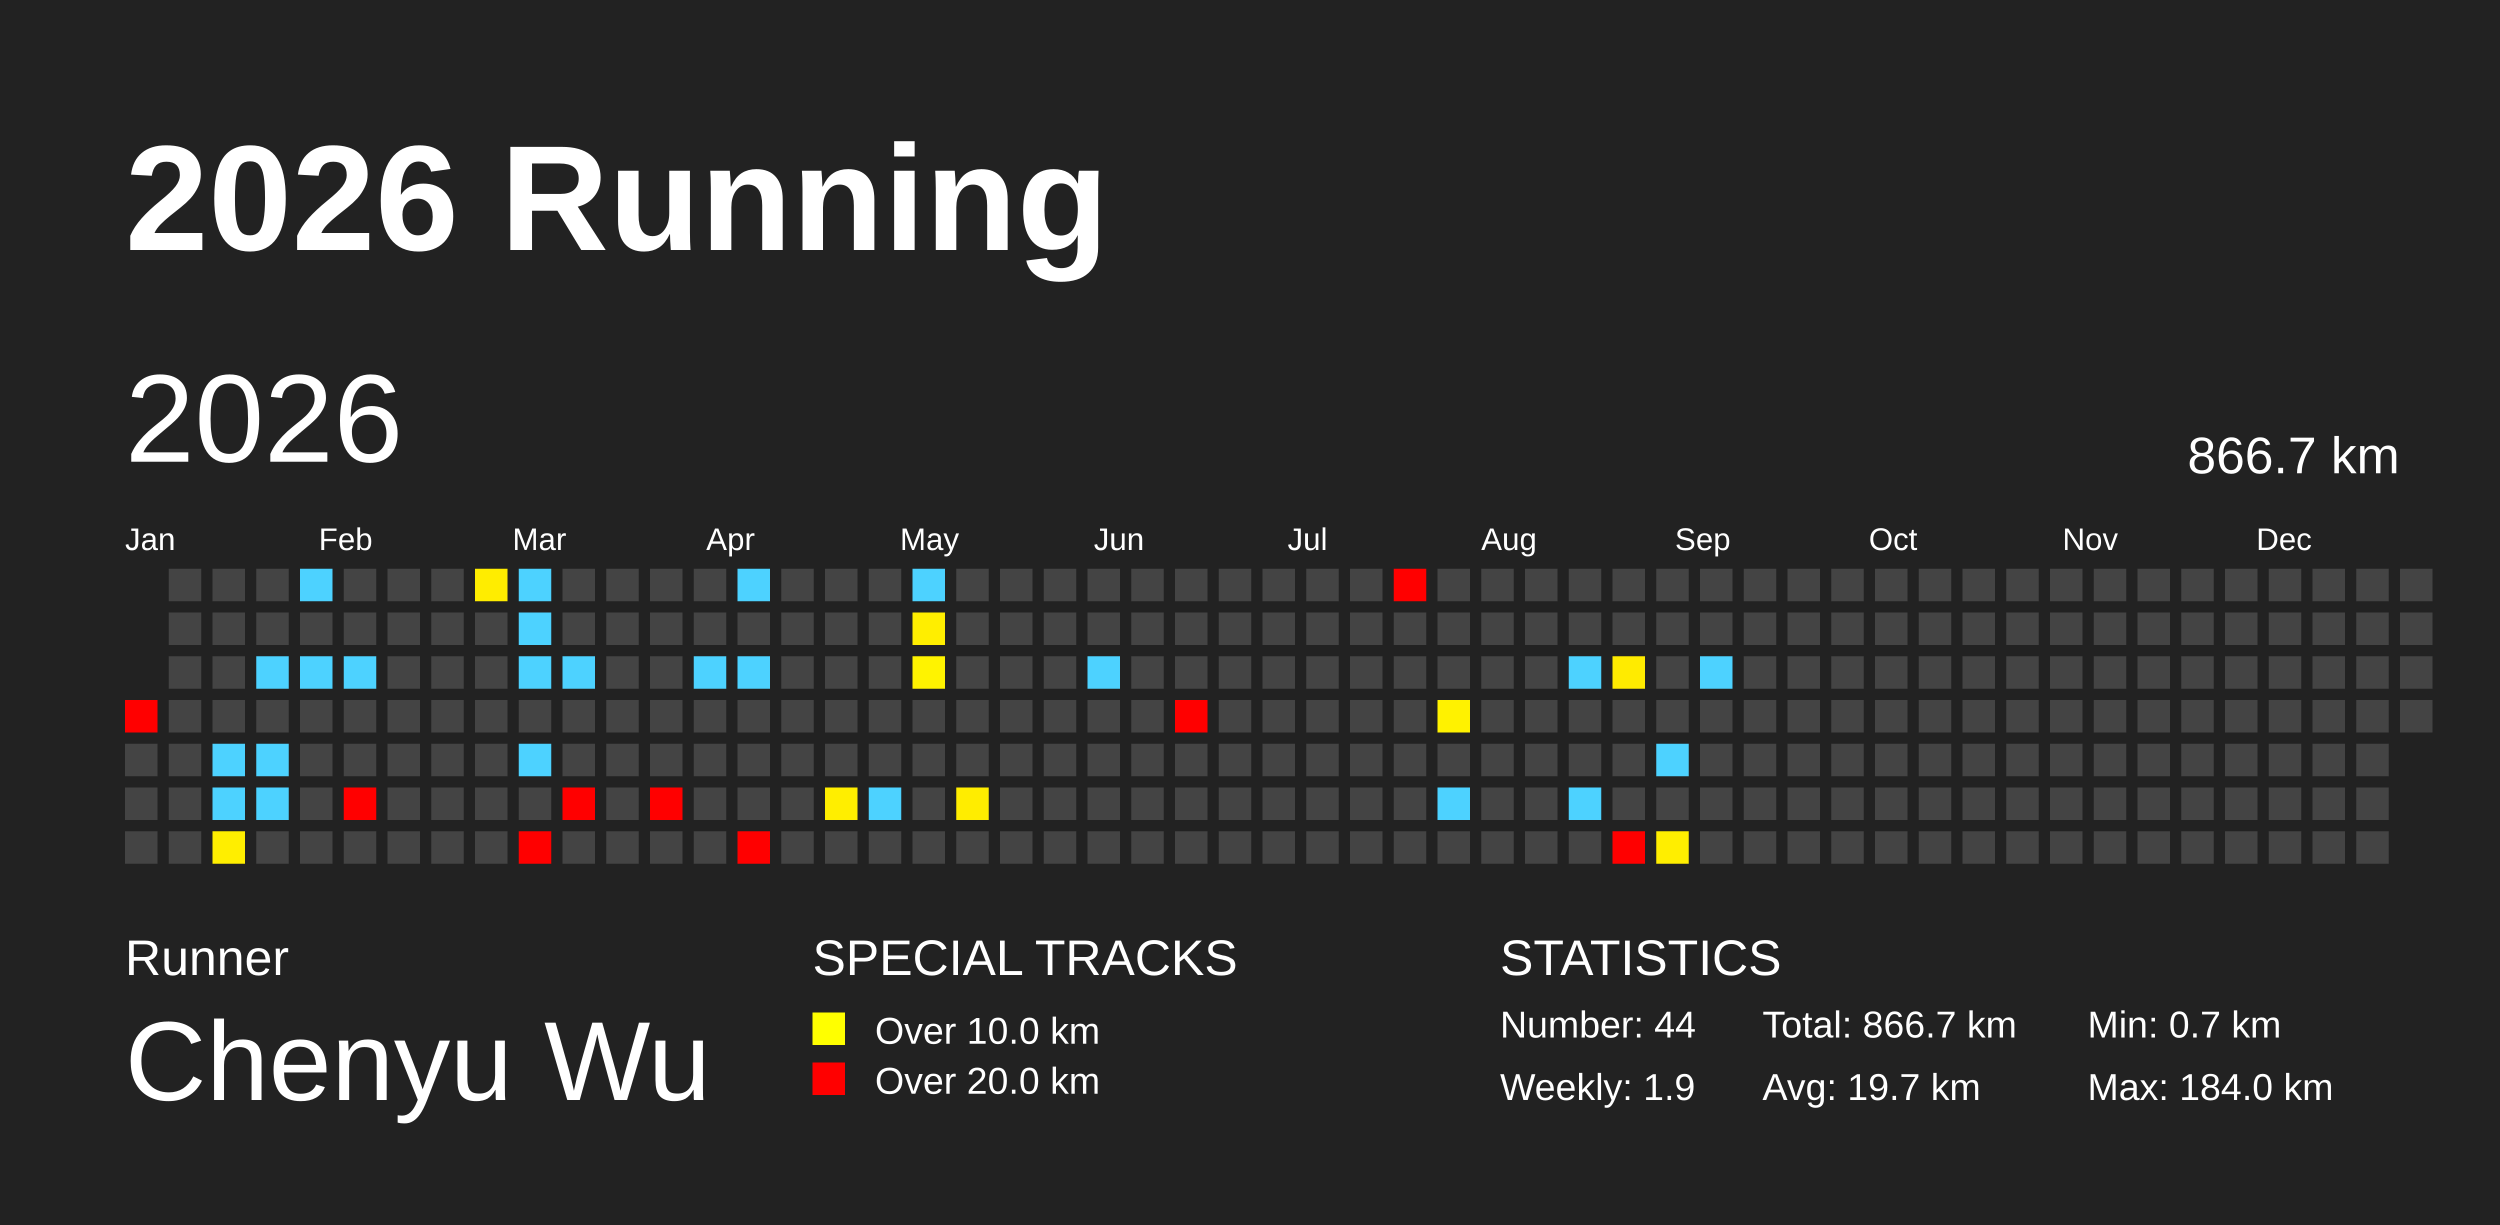
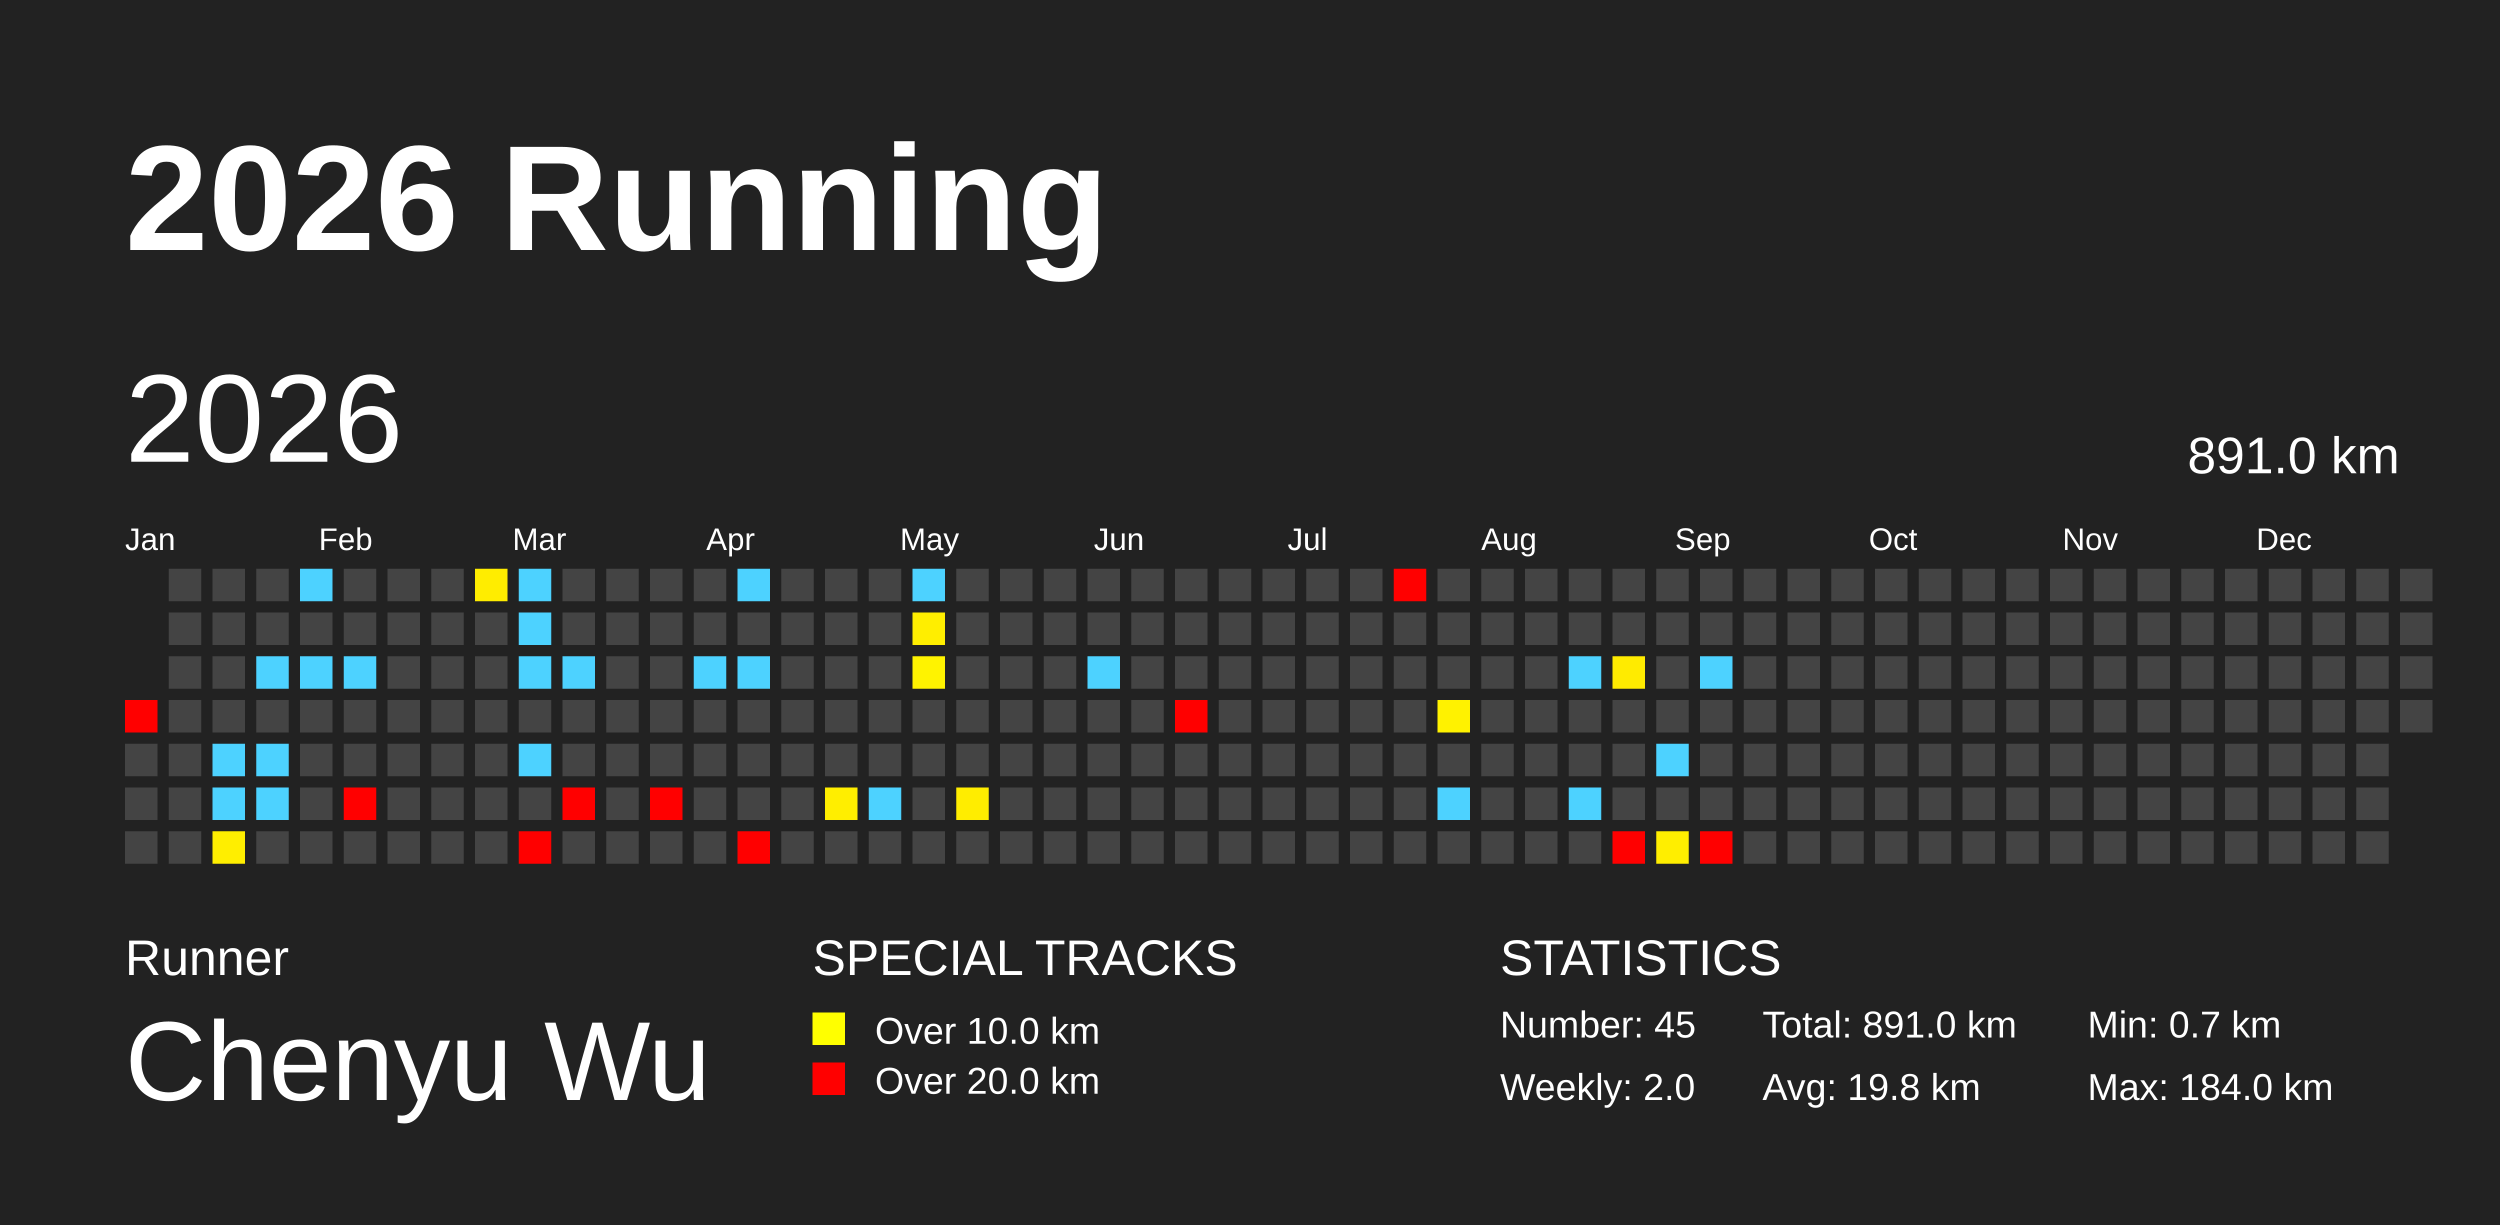
<svg xmlns="http://www.w3.org/2000/svg" baseProfile="full" height="98mm" version="1.1" viewBox="0,0,200,98" width="200mm">
  <defs />
  <rect fill="#222222" height="98" width="200" x="0" y="0" />
  <text fill="#FFFFFF" style="font-size:12px; font-family:Arial; font-weight:bold;" x="10" y="20">2026 Running</text>
  <text fill="#FFFFFF" style="font-size:4px; font-family:Arial" x="10" y="78">Runner</text>
  <text fill="#FFFFFF" style="font-size:9px; font-family:Arial" x="10" y="88">Chenyu Wu</text>
  <text fill="#FFFFFF" style="font-size:4px; font-family:Arial" x="65" y="78">SPECIAL TRACKS</text>
  <rect fill="yellow" height="2.6" width="2.6" x="65" y="81" />
  <text fill="#FFFFFF" style="font-size:3px; font-family:Arial" x="70" y="83.5">Over 10.0 km</text>
  <rect fill="red" height="2.6" width="2.6" x="65" y="85" />
  <text fill="#FFFFFF" style="font-size:3px; font-family:Arial" x="70" y="87.5">Over 20.0 km</text>
  <text fill="#FFFFFF" style="font-size:4px; font-family:Arial" x="120" y="78">STATISTICS</text>
-   <text fill="#FFFFFF" style="font-size:3px; font-family:Arial" x="120" y="83">Number: 44</text>
-   <text fill="#FFFFFF" style="font-size:3px; font-family:Arial" x="120" y="88">Weekly: 1.9</text>
-   <text fill="#FFFFFF" style="font-size:3px; font-family:Arial" x="141" y="83">Total: 866.7 km</text>
-   <text fill="#FFFFFF" style="font-size:3px; font-family:Arial" x="141" y="88">Avg: 19.7 km</text>
+   <text fill="#FFFFFF" style="font-size:3px; font-family:Arial" x="120" y="83">Number: 45</text>
+   <text fill="#FFFFFF" style="font-size:3px; font-family:Arial" x="120" y="88">Weekly: 2.0</text>
+   <text fill="#FFFFFF" style="font-size:3px; font-family:Arial" x="141" y="83">Total: 891.0 km</text>
+   <text fill="#FFFFFF" style="font-size:3px; font-family:Arial" x="141" y="88">Avg: 19.8 km</text>
  <text fill="#FFFFFF" style="font-size:3px; font-family:Arial" x="167" y="83">Min: 0.7 km</text>
  <text fill="#FFFFFF" style="font-size:3px; font-family:Arial" x="167" y="88">Max: 184.0 km</text>
  <text dominant-baseline="hanging" fill="#FFFFFF" style="font-size:10.0px; font-family:Arial;" x="10" y="30">2026</text>
-   <text dominant-baseline="hanging" fill="#FFFFFF" style="font-size:4.125px; font-family:Arial;" x="175" y="35">866.7 km</text>
+   <text dominant-baseline="hanging" fill="#FFFFFF" style="font-size:4.125px; font-family:Arial;" x="175" y="35">891.0 km</text>
  <text fill="#FFFFFF" style="font-size:2.5px; font-family:Arial" x="10.0" y="44">Jan</text>
  <text fill="#FFFFFF" style="font-size:2.5px; font-family:Arial" x="25.5" y="44">Feb</text>
  <text fill="#FFFFFF" style="font-size:2.5px; font-family:Arial" x="41.0" y="44">Mar</text>
  <text fill="#FFFFFF" style="font-size:2.5px; font-family:Arial" x="56.5" y="44">Apr</text>
  <text fill="#FFFFFF" style="font-size:2.5px; font-family:Arial" x="72.0" y="44">May</text>
  <text fill="#FFFFFF" style="font-size:2.5px; font-family:Arial" x="87.5" y="44">Jun</text>
  <text fill="#FFFFFF" style="font-size:2.5px; font-family:Arial" x="103.0" y="44">Jul</text>
  <text fill="#FFFFFF" style="font-size:2.5px; font-family:Arial" x="118.5" y="44">Aug</text>
  <text fill="#FFFFFF" style="font-size:2.5px; font-family:Arial" x="134.0" y="44">Sep</text>
  <text fill="#FFFFFF" style="font-size:2.5px; font-family:Arial" x="149.5" y="44">Oct</text>
  <text fill="#FFFFFF" style="font-size:2.5px; font-family:Arial" x="165.0" y="44">Nov</text>
  <text fill="#FFFFFF" style="font-size:2.5px; font-family:Arial" x="180.5" y="44">Dec</text>
  <rect fill="red" height="2.6" width="2.6" x="10.0" y="56.0" />
  <rect fill="#444444" height="2.6" width="2.6" x="10.0" y="59.5" />
  <rect fill="#444444" height="2.6" width="2.6" x="10.0" y="63.0" />
  <rect fill="#444444" height="2.6" width="2.6" x="10.0" y="66.5" />
  <rect fill="#444444" height="2.6" width="2.6" x="13.5" y="45.5" />
  <rect fill="#444444" height="2.6" width="2.6" x="13.5" y="49.0" />
  <rect fill="#444444" height="2.6" width="2.6" x="13.5" y="52.5" />
  <rect fill="#444444" height="2.6" width="2.6" x="13.5" y="56.0" />
  <rect fill="#444444" height="2.6" width="2.6" x="13.5" y="59.5" />
  <rect fill="#444444" height="2.6" width="2.6" x="13.5" y="63.0" />
  <rect fill="#444444" height="2.6" width="2.6" x="13.5" y="66.5" />
  <rect fill="#444444" height="2.6" width="2.6" x="17.0" y="45.5" />
  <rect fill="#444444" height="2.6" width="2.6" x="17.0" y="49.0" />
  <rect fill="#444444" height="2.6" width="2.6" x="17.0" y="52.5" />
  <rect fill="#444444" height="2.6" width="2.6" x="17.0" y="56.0" />
  <rect fill="#4dd2ff" height="2.6" width="2.6" x="17.0" y="59.5" />
  <rect fill="#4dd2ff" height="2.6" width="2.6" x="17.0" y="63.0" />
  <rect fill="#ffee00" height="2.6" width="2.6" x="17.0" y="66.5" />
  <rect fill="#444444" height="2.6" width="2.6" x="20.5" y="45.5" />
  <rect fill="#444444" height="2.6" width="2.6" x="20.5" y="49.0" />
  <rect fill="#4dd2ff" height="2.6" width="2.6" x="20.5" y="52.5" />
  <rect fill="#444444" height="2.6" width="2.6" x="20.5" y="56.0" />
  <rect fill="#4dd2ff" height="2.6" width="2.6" x="20.5" y="59.5" />
  <rect fill="#4dd2ff" height="2.6" width="2.6" x="20.5" y="63.0" />
  <rect fill="#444444" height="2.6" width="2.6" x="20.5" y="66.5" />
  <rect fill="#4dd2ff" height="2.6" width="2.6" x="24.0" y="45.5" />
  <rect fill="#444444" height="2.6" width="2.6" x="24.0" y="49.0" />
  <rect fill="#4dd2ff" height="2.6" width="2.6" x="24.0" y="52.5" />
  <rect fill="#444444" height="2.6" width="2.6" x="24.0" y="56.0" />
  <rect fill="#444444" height="2.6" width="2.6" x="24.0" y="59.5" />
  <rect fill="#444444" height="2.6" width="2.6" x="24.0" y="63.0" />
  <rect fill="#444444" height="2.6" width="2.6" x="24.0" y="66.5" />
  <rect fill="#444444" height="2.6" width="2.6" x="27.5" y="45.5" />
  <rect fill="#444444" height="2.6" width="2.6" x="27.5" y="49.0" />
  <rect fill="#4dd2ff" height="2.6" width="2.6" x="27.5" y="52.5" />
  <rect fill="#444444" height="2.6" width="2.6" x="27.5" y="56.0" />
  <rect fill="#444444" height="2.6" width="2.6" x="27.5" y="59.5" />
  <rect fill="red" height="2.6" width="2.6" x="27.5" y="63.0" />
  <rect fill="#444444" height="2.6" width="2.6" x="27.5" y="66.5" />
  <rect fill="#444444" height="2.6" width="2.6" x="31.0" y="45.5" />
  <rect fill="#444444" height="2.6" width="2.6" x="31.0" y="49.0" />
  <rect fill="#444444" height="2.6" width="2.6" x="31.0" y="52.5" />
  <rect fill="#444444" height="2.6" width="2.6" x="31.0" y="56.0" />
  <rect fill="#444444" height="2.6" width="2.6" x="31.0" y="59.5" />
  <rect fill="#444444" height="2.6" width="2.6" x="31.0" y="63.0" />
  <rect fill="#444444" height="2.6" width="2.6" x="31.0" y="66.5" />
  <rect fill="#444444" height="2.6" width="2.6" x="34.5" y="45.5" />
  <rect fill="#444444" height="2.6" width="2.6" x="34.5" y="49.0" />
  <rect fill="#444444" height="2.6" width="2.6" x="34.5" y="52.5" />
  <rect fill="#444444" height="2.6" width="2.6" x="34.5" y="56.0" />
  <rect fill="#444444" height="2.6" width="2.6" x="34.5" y="59.5" />
  <rect fill="#444444" height="2.6" width="2.6" x="34.5" y="63.0" />
  <rect fill="#444444" height="2.6" width="2.6" x="34.5" y="66.5" />
  <rect fill="#ffed00" height="2.6" width="2.6" x="38.0" y="45.5" />
  <rect fill="#444444" height="2.6" width="2.6" x="38.0" y="49.0" />
  <rect fill="#444444" height="2.6" width="2.6" x="38.0" y="52.5" />
  <rect fill="#444444" height="2.6" width="2.6" x="38.0" y="56.0" />
  <rect fill="#444444" height="2.6" width="2.6" x="38.0" y="59.5" />
  <rect fill="#444444" height="2.6" width="2.6" x="38.0" y="63.0" />
  <rect fill="#444444" height="2.6" width="2.6" x="38.0" y="66.5" />
  <rect fill="#4dd2ff" height="2.6" width="2.6" x="41.5" y="45.5" />
  <rect fill="#4dd2ff" height="2.6" width="2.6" x="41.5" y="49.0" />
  <rect fill="#4dd2ff" height="2.6" width="2.6" x="41.5" y="52.5" />
  <rect fill="#444444" height="2.6" width="2.6" x="41.5" y="56.0" />
  <rect fill="#4dd2ff" height="2.6" width="2.6" x="41.5" y="59.5" />
  <rect fill="#444444" height="2.6" width="2.6" x="41.5" y="63.0" />
  <rect fill="red" height="2.6" width="2.6" x="41.5" y="66.5" />
  <rect fill="#444444" height="2.6" width="2.6" x="45.0" y="45.5" />
  <rect fill="#444444" height="2.6" width="2.6" x="45.0" y="49.0" />
  <rect fill="#4dd2ff" height="2.6" width="2.6" x="45.0" y="52.5" />
  <rect fill="#444444" height="2.6" width="2.6" x="45.0" y="56.0" />
  <rect fill="#444444" height="2.6" width="2.6" x="45.0" y="59.5" />
  <rect fill="red" height="2.6" width="2.6" x="45.0" y="63.0" />
  <rect fill="#444444" height="2.6" width="2.6" x="45.0" y="66.5" />
  <rect fill="#444444" height="2.6" width="2.6" x="48.5" y="45.5" />
  <rect fill="#444444" height="2.6" width="2.6" x="48.5" y="49.0" />
  <rect fill="#444444" height="2.6" width="2.6" x="48.5" y="52.5" />
  <rect fill="#444444" height="2.6" width="2.6" x="48.5" y="56.0" />
  <rect fill="#444444" height="2.6" width="2.6" x="48.5" y="59.5" />
  <rect fill="#444444" height="2.6" width="2.6" x="48.5" y="63.0" />
  <rect fill="#444444" height="2.6" width="2.6" x="48.5" y="66.5" />
  <rect fill="#444444" height="2.6" width="2.6" x="52.0" y="45.5" />
  <rect fill="#444444" height="2.6" width="2.6" x="52.0" y="49.0" />
  <rect fill="#444444" height="2.6" width="2.6" x="52.0" y="52.5" />
  <rect fill="#444444" height="2.6" width="2.6" x="52.0" y="56.0" />
  <rect fill="#444444" height="2.6" width="2.6" x="52.0" y="59.5" />
  <rect fill="red" height="2.6" width="2.6" x="52.0" y="63.0" />
  <rect fill="#444444" height="2.6" width="2.6" x="52.0" y="66.5" />
  <rect fill="#444444" height="2.6" width="2.6" x="55.5" y="45.5" />
  <rect fill="#444444" height="2.6" width="2.6" x="55.5" y="49.0" />
  <rect fill="#4dd2ff" height="2.6" width="2.6" x="55.5" y="52.5" />
  <rect fill="#444444" height="2.6" width="2.6" x="55.5" y="56.0" />
  <rect fill="#444444" height="2.6" width="2.6" x="55.5" y="59.5" />
  <rect fill="#444444" height="2.6" width="2.6" x="55.5" y="63.0" />
  <rect fill="#444444" height="2.6" width="2.6" x="55.5" y="66.5" />
  <rect fill="#4dd2ff" height="2.6" width="2.6" x="59.0" y="45.5" />
  <rect fill="#444444" height="2.6" width="2.6" x="59.0" y="49.0" />
  <rect fill="#4dd2ff" height="2.6" width="2.6" x="59.0" y="52.5" />
  <rect fill="#444444" height="2.6" width="2.6" x="59.0" y="56.0" />
  <rect fill="#444444" height="2.6" width="2.6" x="59.0" y="59.5" />
  <rect fill="#444444" height="2.6" width="2.6" x="59.0" y="63.0" />
  <rect fill="red" height="2.6" width="2.6" x="59.0" y="66.5" />
  <rect fill="#444444" height="2.6" width="2.6" x="62.5" y="45.5" />
  <rect fill="#444444" height="2.6" width="2.6" x="62.5" y="49.0" />
  <rect fill="#444444" height="2.6" width="2.6" x="62.5" y="52.5" />
  <rect fill="#444444" height="2.6" width="2.6" x="62.5" y="56.0" />
  <rect fill="#444444" height="2.6" width="2.6" x="62.5" y="59.5" />
  <rect fill="#444444" height="2.6" width="2.6" x="62.5" y="63.0" />
  <rect fill="#444444" height="2.6" width="2.6" x="62.5" y="66.5" />
  <rect fill="#444444" height="2.6" width="2.6" x="66.0" y="45.5" />
  <rect fill="#444444" height="2.6" width="2.6" x="66.0" y="49.0" />
  <rect fill="#444444" height="2.6" width="2.6" x="66.0" y="52.5" />
  <rect fill="#444444" height="2.6" width="2.6" x="66.0" y="56.0" />
  <rect fill="#444444" height="2.6" width="2.6" x="66.0" y="59.5" />
  <rect fill="#ffee00" height="2.6" width="2.6" x="66.0" y="63.0" />
  <rect fill="#444444" height="2.6" width="2.6" x="66.0" y="66.5" />
  <rect fill="#444444" height="2.6" width="2.6" x="69.5" y="45.5" />
  <rect fill="#444444" height="2.6" width="2.6" x="69.5" y="49.0" />
  <rect fill="#444444" height="2.6" width="2.6" x="69.5" y="52.5" />
  <rect fill="#444444" height="2.6" width="2.6" x="69.5" y="56.0" />
  <rect fill="#444444" height="2.6" width="2.6" x="69.5" y="59.5" />
  <rect fill="#4dd2ff" height="2.6" width="2.6" x="69.5" y="63.0" />
  <rect fill="#444444" height="2.6" width="2.6" x="69.5" y="66.5" />
  <rect fill="#4dd2ff" height="2.6" width="2.6" x="73.0" y="45.5" />
  <rect fill="#ffee00" height="2.6" width="2.6" x="73.0" y="49.0" />
  <rect fill="#fff300" height="2.6" width="2.6" x="73.0" y="52.5" />
  <rect fill="#444444" height="2.6" width="2.6" x="73.0" y="56.0" />
  <rect fill="#444444" height="2.6" width="2.6" x="73.0" y="59.5" />
  <rect fill="#444444" height="2.6" width="2.6" x="73.0" y="63.0" />
  <rect fill="#444444" height="2.6" width="2.6" x="73.0" y="66.5" />
  <rect fill="#444444" height="2.6" width="2.6" x="76.5" y="45.5" />
  <rect fill="#444444" height="2.6" width="2.6" x="76.5" y="49.0" />
  <rect fill="#444444" height="2.6" width="2.6" x="76.5" y="52.5" />
  <rect fill="#444444" height="2.6" width="2.6" x="76.5" y="56.0" />
  <rect fill="#444444" height="2.6" width="2.6" x="76.5" y="59.5" />
  <rect fill="#ffed00" height="2.6" width="2.6" x="76.5" y="63.0" />
  <rect fill="#444444" height="2.6" width="2.6" x="76.5" y="66.5" />
  <rect fill="#444444" height="2.6" width="2.6" x="80.0" y="45.5" />
  <rect fill="#444444" height="2.6" width="2.6" x="80.0" y="49.0" />
  <rect fill="#444444" height="2.6" width="2.6" x="80.0" y="52.5" />
  <rect fill="#444444" height="2.6" width="2.6" x="80.0" y="56.0" />
  <rect fill="#444444" height="2.6" width="2.6" x="80.0" y="59.5" />
  <rect fill="#444444" height="2.6" width="2.6" x="80.0" y="63.0" />
  <rect fill="#444444" height="2.6" width="2.6" x="80.0" y="66.5" />
  <rect fill="#444444" height="2.6" width="2.6" x="83.5" y="45.5" />
  <rect fill="#444444" height="2.6" width="2.6" x="83.5" y="49.0" />
  <rect fill="#444444" height="2.6" width="2.6" x="83.5" y="52.5" />
  <rect fill="#444444" height="2.6" width="2.6" x="83.5" y="56.0" />
  <rect fill="#444444" height="2.6" width="2.6" x="83.5" y="59.5" />
  <rect fill="#444444" height="2.6" width="2.6" x="83.5" y="63.0" />
  <rect fill="#444444" height="2.6" width="2.6" x="83.5" y="66.5" />
  <rect fill="#444444" height="2.6" width="2.6" x="87.0" y="45.5" />
  <rect fill="#444444" height="2.6" width="2.6" x="87.0" y="49.0" />
  <rect fill="#4dd2ff" height="2.6" width="2.6" x="87.0" y="52.5" />
  <rect fill="#444444" height="2.6" width="2.6" x="87.0" y="56.0" />
  <rect fill="#444444" height="2.6" width="2.6" x="87.0" y="59.5" />
  <rect fill="#444444" height="2.6" width="2.6" x="87.0" y="63.0" />
  <rect fill="#444444" height="2.6" width="2.6" x="87.0" y="66.5" />
  <rect fill="#444444" height="2.6" width="2.6" x="90.5" y="45.5" />
  <rect fill="#444444" height="2.6" width="2.6" x="90.5" y="49.0" />
  <rect fill="#444444" height="2.6" width="2.6" x="90.5" y="52.5" />
  <rect fill="#444444" height="2.6" width="2.6" x="90.5" y="56.0" />
  <rect fill="#444444" height="2.6" width="2.6" x="90.5" y="59.5" />
  <rect fill="#444444" height="2.6" width="2.6" x="90.5" y="63.0" />
  <rect fill="#444444" height="2.6" width="2.6" x="90.5" y="66.5" />
  <rect fill="#444444" height="2.6" width="2.6" x="94.0" y="45.5" />
  <rect fill="#444444" height="2.6" width="2.6" x="94.0" y="49.0" />
  <rect fill="#444444" height="2.6" width="2.6" x="94.0" y="52.5" />
  <rect fill="red" height="2.6" width="2.6" x="94.0" y="56.0" />
  <rect fill="#444444" height="2.6" width="2.6" x="94.0" y="59.5" />
  <rect fill="#444444" height="2.6" width="2.6" x="94.0" y="63.0" />
  <rect fill="#444444" height="2.6" width="2.6" x="94.0" y="66.5" />
  <rect fill="#444444" height="2.6" width="2.6" x="97.5" y="45.5" />
  <rect fill="#444444" height="2.6" width="2.6" x="97.5" y="49.0" />
  <rect fill="#444444" height="2.6" width="2.6" x="97.5" y="52.5" />
  <rect fill="#444444" height="2.6" width="2.6" x="97.5" y="56.0" />
  <rect fill="#444444" height="2.6" width="2.6" x="97.5" y="59.5" />
  <rect fill="#444444" height="2.6" width="2.6" x="97.5" y="63.0" />
  <rect fill="#444444" height="2.6" width="2.6" x="97.5" y="66.5" />
  <rect fill="#444444" height="2.6" width="2.6" x="101.0" y="45.5" />
  <rect fill="#444444" height="2.6" width="2.6" x="101.0" y="49.0" />
  <rect fill="#444444" height="2.6" width="2.6" x="101.0" y="52.5" />
  <rect fill="#444444" height="2.6" width="2.6" x="101.0" y="56.0" />
  <rect fill="#444444" height="2.6" width="2.6" x="101.0" y="59.5" />
  <rect fill="#444444" height="2.6" width="2.6" x="101.0" y="63.0" />
  <rect fill="#444444" height="2.6" width="2.6" x="101.0" y="66.5" />
  <rect fill="#444444" height="2.6" width="2.6" x="104.5" y="45.5" />
  <rect fill="#444444" height="2.6" width="2.6" x="104.5" y="49.0" />
  <rect fill="#444444" height="2.6" width="2.6" x="104.5" y="52.5" />
  <rect fill="#444444" height="2.6" width="2.6" x="104.5" y="56.0" />
  <rect fill="#444444" height="2.6" width="2.6" x="104.5" y="59.5" />
  <rect fill="#444444" height="2.6" width="2.6" x="104.5" y="63.0" />
  <rect fill="#444444" height="2.6" width="2.6" x="104.5" y="66.5" />
  <rect fill="#444444" height="2.6" width="2.6" x="108.0" y="45.5" />
  <rect fill="#444444" height="2.6" width="2.6" x="108.0" y="49.0" />
  <rect fill="#444444" height="2.6" width="2.6" x="108.0" y="52.5" />
  <rect fill="#444444" height="2.6" width="2.6" x="108.0" y="56.0" />
  <rect fill="#444444" height="2.6" width="2.6" x="108.0" y="59.5" />
  <rect fill="#444444" height="2.6" width="2.6" x="108.0" y="63.0" />
  <rect fill="#444444" height="2.6" width="2.6" x="108.0" y="66.5" />
  <rect fill="red" height="2.6" width="2.6" x="111.5" y="45.5" />
  <rect fill="#444444" height="2.6" width="2.6" x="111.5" y="49.0" />
  <rect fill="#444444" height="2.6" width="2.6" x="111.5" y="52.5" />
  <rect fill="#444444" height="2.6" width="2.6" x="111.5" y="56.0" />
  <rect fill="#444444" height="2.6" width="2.6" x="111.5" y="59.5" />
  <rect fill="#444444" height="2.6" width="2.6" x="111.5" y="63.0" />
  <rect fill="#444444" height="2.6" width="2.6" x="111.5" y="66.5" />
  <rect fill="#444444" height="2.6" width="2.6" x="115.0" y="45.5" />
  <rect fill="#444444" height="2.6" width="2.6" x="115.0" y="49.0" />
  <rect fill="#444444" height="2.6" width="2.6" x="115.0" y="52.5" />
  <rect fill="#fff200" height="2.6" width="2.6" x="115.0" y="56.0" />
  <rect fill="#444444" height="2.6" width="2.6" x="115.0" y="59.5" />
  <rect fill="#4dd2ff" height="2.6" width="2.6" x="115.0" y="63.0" />
  <rect fill="#444444" height="2.6" width="2.6" x="115.0" y="66.5" />
  <rect fill="#444444" height="2.6" width="2.6" x="118.5" y="45.5" />
  <rect fill="#444444" height="2.6" width="2.6" x="118.5" y="49.0" />
  <rect fill="#444444" height="2.6" width="2.6" x="118.5" y="52.5" />
  <rect fill="#444444" height="2.6" width="2.6" x="118.5" y="56.0" />
  <rect fill="#444444" height="2.6" width="2.6" x="118.5" y="59.5" />
  <rect fill="#444444" height="2.6" width="2.6" x="118.5" y="63.0" />
  <rect fill="#444444" height="2.6" width="2.6" x="118.5" y="66.5" />
  <rect fill="#444444" height="2.6" width="2.6" x="122.0" y="45.5" />
  <rect fill="#444444" height="2.6" width="2.6" x="122.0" y="49.0" />
  <rect fill="#444444" height="2.6" width="2.6" x="122.0" y="52.5" />
  <rect fill="#444444" height="2.6" width="2.6" x="122.0" y="56.0" />
  <rect fill="#444444" height="2.6" width="2.6" x="122.0" y="59.5" />
  <rect fill="#444444" height="2.6" width="2.6" x="122.0" y="63.0" />
  <rect fill="#444444" height="2.6" width="2.6" x="122.0" y="66.5" />
  <rect fill="#444444" height="2.6" width="2.6" x="125.5" y="45.5" />
  <rect fill="#444444" height="2.6" width="2.6" x="125.5" y="49.0" />
  <rect fill="#4dd2ff" height="2.6" width="2.6" x="125.5" y="52.5" />
  <rect fill="#444444" height="2.6" width="2.6" x="125.5" y="56.0" />
  <rect fill="#444444" height="2.6" width="2.6" x="125.5" y="59.5" />
  <rect fill="#4dd2ff" height="2.6" width="2.6" x="125.5" y="63.0" />
  <rect fill="#444444" height="2.6" width="2.6" x="125.5" y="66.5" />
  <rect fill="#444444" height="2.6" width="2.6" x="129.0" y="45.5" />
  <rect fill="#444444" height="2.6" width="2.6" x="129.0" y="49.0" />
  <rect fill="#ffeb00" height="2.6" width="2.6" x="129.0" y="52.5" />
  <rect fill="#444444" height="2.6" width="2.6" x="129.0" y="56.0" />
  <rect fill="#444444" height="2.6" width="2.6" x="129.0" y="59.5" />
  <rect fill="#444444" height="2.6" width="2.6" x="129.0" y="63.0" />
  <rect fill="red" height="2.6" width="2.6" x="129.0" y="66.5" />
  <rect fill="#444444" height="2.6" width="2.6" x="132.5" y="45.5" />
  <rect fill="#444444" height="2.6" width="2.6" x="132.5" y="49.0" />
  <rect fill="#444444" height="2.6" width="2.6" x="132.5" y="52.5" />
  <rect fill="#444444" height="2.6" width="2.6" x="132.5" y="56.0" />
  <rect fill="#4dd2ff" height="2.6" width="2.6" x="132.5" y="59.5" />
  <rect fill="#444444" height="2.6" width="2.6" x="132.5" y="63.0" />
  <rect fill="#ffee00" height="2.6" width="2.6" x="132.5" y="66.5" />
  <rect fill="#444444" height="2.6" width="2.6" x="136.0" y="45.5" />
  <rect fill="#444444" height="2.6" width="2.6" x="136.0" y="49.0" />
  <rect fill="#4dd2ff" height="2.6" width="2.6" x="136.0" y="52.5" />
  <rect fill="#444444" height="2.6" width="2.6" x="136.0" y="56.0" />
  <rect fill="#444444" height="2.6" width="2.6" x="136.0" y="59.5" />
  <rect fill="#444444" height="2.6" width="2.6" x="136.0" y="63.0" />
-   <rect fill="#444444" height="2.6" width="2.6" x="136.0" y="66.5" />
+   <rect fill="red" height="2.6" width="2.6" x="136.0" y="66.5" />
  <rect fill="#444444" height="2.6" width="2.6" x="139.5" y="45.5" />
  <rect fill="#444444" height="2.6" width="2.6" x="139.5" y="49.0" />
  <rect fill="#444444" height="2.6" width="2.6" x="139.5" y="52.5" />
  <rect fill="#444444" height="2.6" width="2.6" x="139.5" y="56.0" />
  <rect fill="#444444" height="2.6" width="2.6" x="139.5" y="59.5" />
  <rect fill="#444444" height="2.6" width="2.6" x="139.5" y="63.0" />
  <rect fill="#444444" height="2.6" width="2.6" x="139.5" y="66.5" />
  <rect fill="#444444" height="2.6" width="2.6" x="143.0" y="45.5" />
  <rect fill="#444444" height="2.6" width="2.6" x="143.0" y="49.0" />
  <rect fill="#444444" height="2.6" width="2.6" x="143.0" y="52.5" />
  <rect fill="#444444" height="2.6" width="2.6" x="143.0" y="56.0" />
  <rect fill="#444444" height="2.6" width="2.6" x="143.0" y="59.5" />
  <rect fill="#444444" height="2.6" width="2.6" x="143.0" y="63.0" />
  <rect fill="#444444" height="2.6" width="2.6" x="143.0" y="66.5" />
  <rect fill="#444444" height="2.6" width="2.6" x="146.5" y="45.5" />
  <rect fill="#444444" height="2.6" width="2.6" x="146.5" y="49.0" />
  <rect fill="#444444" height="2.6" width="2.6" x="146.5" y="52.5" />
  <rect fill="#444444" height="2.6" width="2.6" x="146.5" y="56.0" />
  <rect fill="#444444" height="2.6" width="2.6" x="146.5" y="59.5" />
  <rect fill="#444444" height="2.6" width="2.6" x="146.5" y="63.0" />
  <rect fill="#444444" height="2.6" width="2.6" x="146.5" y="66.5" />
  <rect fill="#444444" height="2.6" width="2.6" x="150.0" y="45.5" />
  <rect fill="#444444" height="2.6" width="2.6" x="150.0" y="49.0" />
  <rect fill="#444444" height="2.6" width="2.6" x="150.0" y="52.5" />
  <rect fill="#444444" height="2.6" width="2.6" x="150.0" y="56.0" />
  <rect fill="#444444" height="2.6" width="2.6" x="150.0" y="59.5" />
  <rect fill="#444444" height="2.6" width="2.6" x="150.0" y="63.0" />
  <rect fill="#444444" height="2.6" width="2.6" x="150.0" y="66.5" />
  <rect fill="#444444" height="2.6" width="2.6" x="153.5" y="45.5" />
  <rect fill="#444444" height="2.6" width="2.6" x="153.5" y="49.0" />
  <rect fill="#444444" height="2.6" width="2.6" x="153.5" y="52.5" />
  <rect fill="#444444" height="2.6" width="2.6" x="153.5" y="56.0" />
  <rect fill="#444444" height="2.6" width="2.6" x="153.5" y="59.5" />
  <rect fill="#444444" height="2.6" width="2.6" x="153.5" y="63.0" />
  <rect fill="#444444" height="2.6" width="2.6" x="153.5" y="66.5" />
  <rect fill="#444444" height="2.6" width="2.6" x="157.0" y="45.5" />
  <rect fill="#444444" height="2.6" width="2.6" x="157.0" y="49.0" />
  <rect fill="#444444" height="2.6" width="2.6" x="157.0" y="52.5" />
  <rect fill="#444444" height="2.6" width="2.6" x="157.0" y="56.0" />
  <rect fill="#444444" height="2.6" width="2.6" x="157.0" y="59.5" />
  <rect fill="#444444" height="2.6" width="2.6" x="157.0" y="63.0" />
  <rect fill="#444444" height="2.6" width="2.6" x="157.0" y="66.5" />
  <rect fill="#444444" height="2.6" width="2.6" x="160.5" y="45.5" />
  <rect fill="#444444" height="2.6" width="2.6" x="160.5" y="49.0" />
  <rect fill="#444444" height="2.6" width="2.6" x="160.5" y="52.5" />
  <rect fill="#444444" height="2.6" width="2.6" x="160.5" y="56.0" />
  <rect fill="#444444" height="2.6" width="2.6" x="160.5" y="59.5" />
  <rect fill="#444444" height="2.6" width="2.6" x="160.5" y="63.0" />
  <rect fill="#444444" height="2.6" width="2.6" x="160.5" y="66.5" />
  <rect fill="#444444" height="2.6" width="2.6" x="164.0" y="45.5" />
  <rect fill="#444444" height="2.6" width="2.6" x="164.0" y="49.0" />
  <rect fill="#444444" height="2.6" width="2.6" x="164.0" y="52.5" />
  <rect fill="#444444" height="2.6" width="2.6" x="164.0" y="56.0" />
  <rect fill="#444444" height="2.6" width="2.6" x="164.0" y="59.5" />
  <rect fill="#444444" height="2.6" width="2.6" x="164.0" y="63.0" />
  <rect fill="#444444" height="2.6" width="2.6" x="164.0" y="66.5" />
  <rect fill="#444444" height="2.6" width="2.6" x="167.5" y="45.5" />
  <rect fill="#444444" height="2.6" width="2.6" x="167.5" y="49.0" />
  <rect fill="#444444" height="2.6" width="2.6" x="167.5" y="52.5" />
  <rect fill="#444444" height="2.6" width="2.6" x="167.5" y="56.0" />
  <rect fill="#444444" height="2.6" width="2.6" x="167.5" y="59.5" />
  <rect fill="#444444" height="2.6" width="2.6" x="167.5" y="63.0" />
  <rect fill="#444444" height="2.6" width="2.6" x="167.5" y="66.5" />
  <rect fill="#444444" height="2.6" width="2.6" x="171.0" y="45.5" />
  <rect fill="#444444" height="2.6" width="2.6" x="171.0" y="49.0" />
  <rect fill="#444444" height="2.6" width="2.6" x="171.0" y="52.5" />
  <rect fill="#444444" height="2.6" width="2.6" x="171.0" y="56.0" />
  <rect fill="#444444" height="2.6" width="2.6" x="171.0" y="59.5" />
  <rect fill="#444444" height="2.6" width="2.6" x="171.0" y="63.0" />
  <rect fill="#444444" height="2.6" width="2.6" x="171.0" y="66.5" />
  <rect fill="#444444" height="2.6" width="2.6" x="174.5" y="45.5" />
  <rect fill="#444444" height="2.6" width="2.6" x="174.5" y="49.0" />
  <rect fill="#444444" height="2.6" width="2.6" x="174.5" y="52.5" />
  <rect fill="#444444" height="2.6" width="2.6" x="174.5" y="56.0" />
  <rect fill="#444444" height="2.6" width="2.6" x="174.5" y="59.5" />
  <rect fill="#444444" height="2.6" width="2.6" x="174.5" y="63.0" />
  <rect fill="#444444" height="2.6" width="2.6" x="174.5" y="66.5" />
  <rect fill="#444444" height="2.6" width="2.6" x="178.0" y="45.5" />
  <rect fill="#444444" height="2.6" width="2.6" x="178.0" y="49.0" />
  <rect fill="#444444" height="2.6" width="2.6" x="178.0" y="52.5" />
  <rect fill="#444444" height="2.6" width="2.6" x="178.0" y="56.0" />
  <rect fill="#444444" height="2.6" width="2.6" x="178.0" y="59.5" />
  <rect fill="#444444" height="2.6" width="2.6" x="178.0" y="63.0" />
  <rect fill="#444444" height="2.6" width="2.6" x="178.0" y="66.5" />
  <rect fill="#444444" height="2.6" width="2.6" x="181.5" y="45.5" />
  <rect fill="#444444" height="2.6" width="2.6" x="181.5" y="49.0" />
  <rect fill="#444444" height="2.6" width="2.6" x="181.5" y="52.5" />
  <rect fill="#444444" height="2.6" width="2.6" x="181.5" y="56.0" />
  <rect fill="#444444" height="2.6" width="2.6" x="181.5" y="59.5" />
  <rect fill="#444444" height="2.6" width="2.6" x="181.5" y="63.0" />
  <rect fill="#444444" height="2.6" width="2.6" x="181.5" y="66.5" />
  <rect fill="#444444" height="2.6" width="2.6" x="185.0" y="45.5" />
  <rect fill="#444444" height="2.6" width="2.6" x="185.0" y="49.0" />
  <rect fill="#444444" height="2.6" width="2.6" x="185.0" y="52.5" />
  <rect fill="#444444" height="2.6" width="2.6" x="185.0" y="56.0" />
  <rect fill="#444444" height="2.6" width="2.6" x="185.0" y="59.5" />
  <rect fill="#444444" height="2.6" width="2.6" x="185.0" y="63.0" />
  <rect fill="#444444" height="2.6" width="2.6" x="185.0" y="66.5" />
  <rect fill="#444444" height="2.6" width="2.6" x="188.5" y="45.5" />
  <rect fill="#444444" height="2.6" width="2.6" x="188.5" y="49.0" />
  <rect fill="#444444" height="2.6" width="2.6" x="188.5" y="52.5" />
  <rect fill="#444444" height="2.6" width="2.6" x="188.5" y="56.0" />
  <rect fill="#444444" height="2.6" width="2.6" x="188.5" y="59.5" />
  <rect fill="#444444" height="2.6" width="2.6" x="188.5" y="63.0" />
  <rect fill="#444444" height="2.6" width="2.6" x="188.5" y="66.5" />
  <rect fill="#444444" height="2.6" width="2.6" x="192.0" y="45.5" />
  <rect fill="#444444" height="2.6" width="2.6" x="192.0" y="49.0" />
  <rect fill="#444444" height="2.6" width="2.6" x="192.0" y="52.5" />
  <rect fill="#444444" height="2.6" width="2.6" x="192.0" y="56.0" />
</svg>
